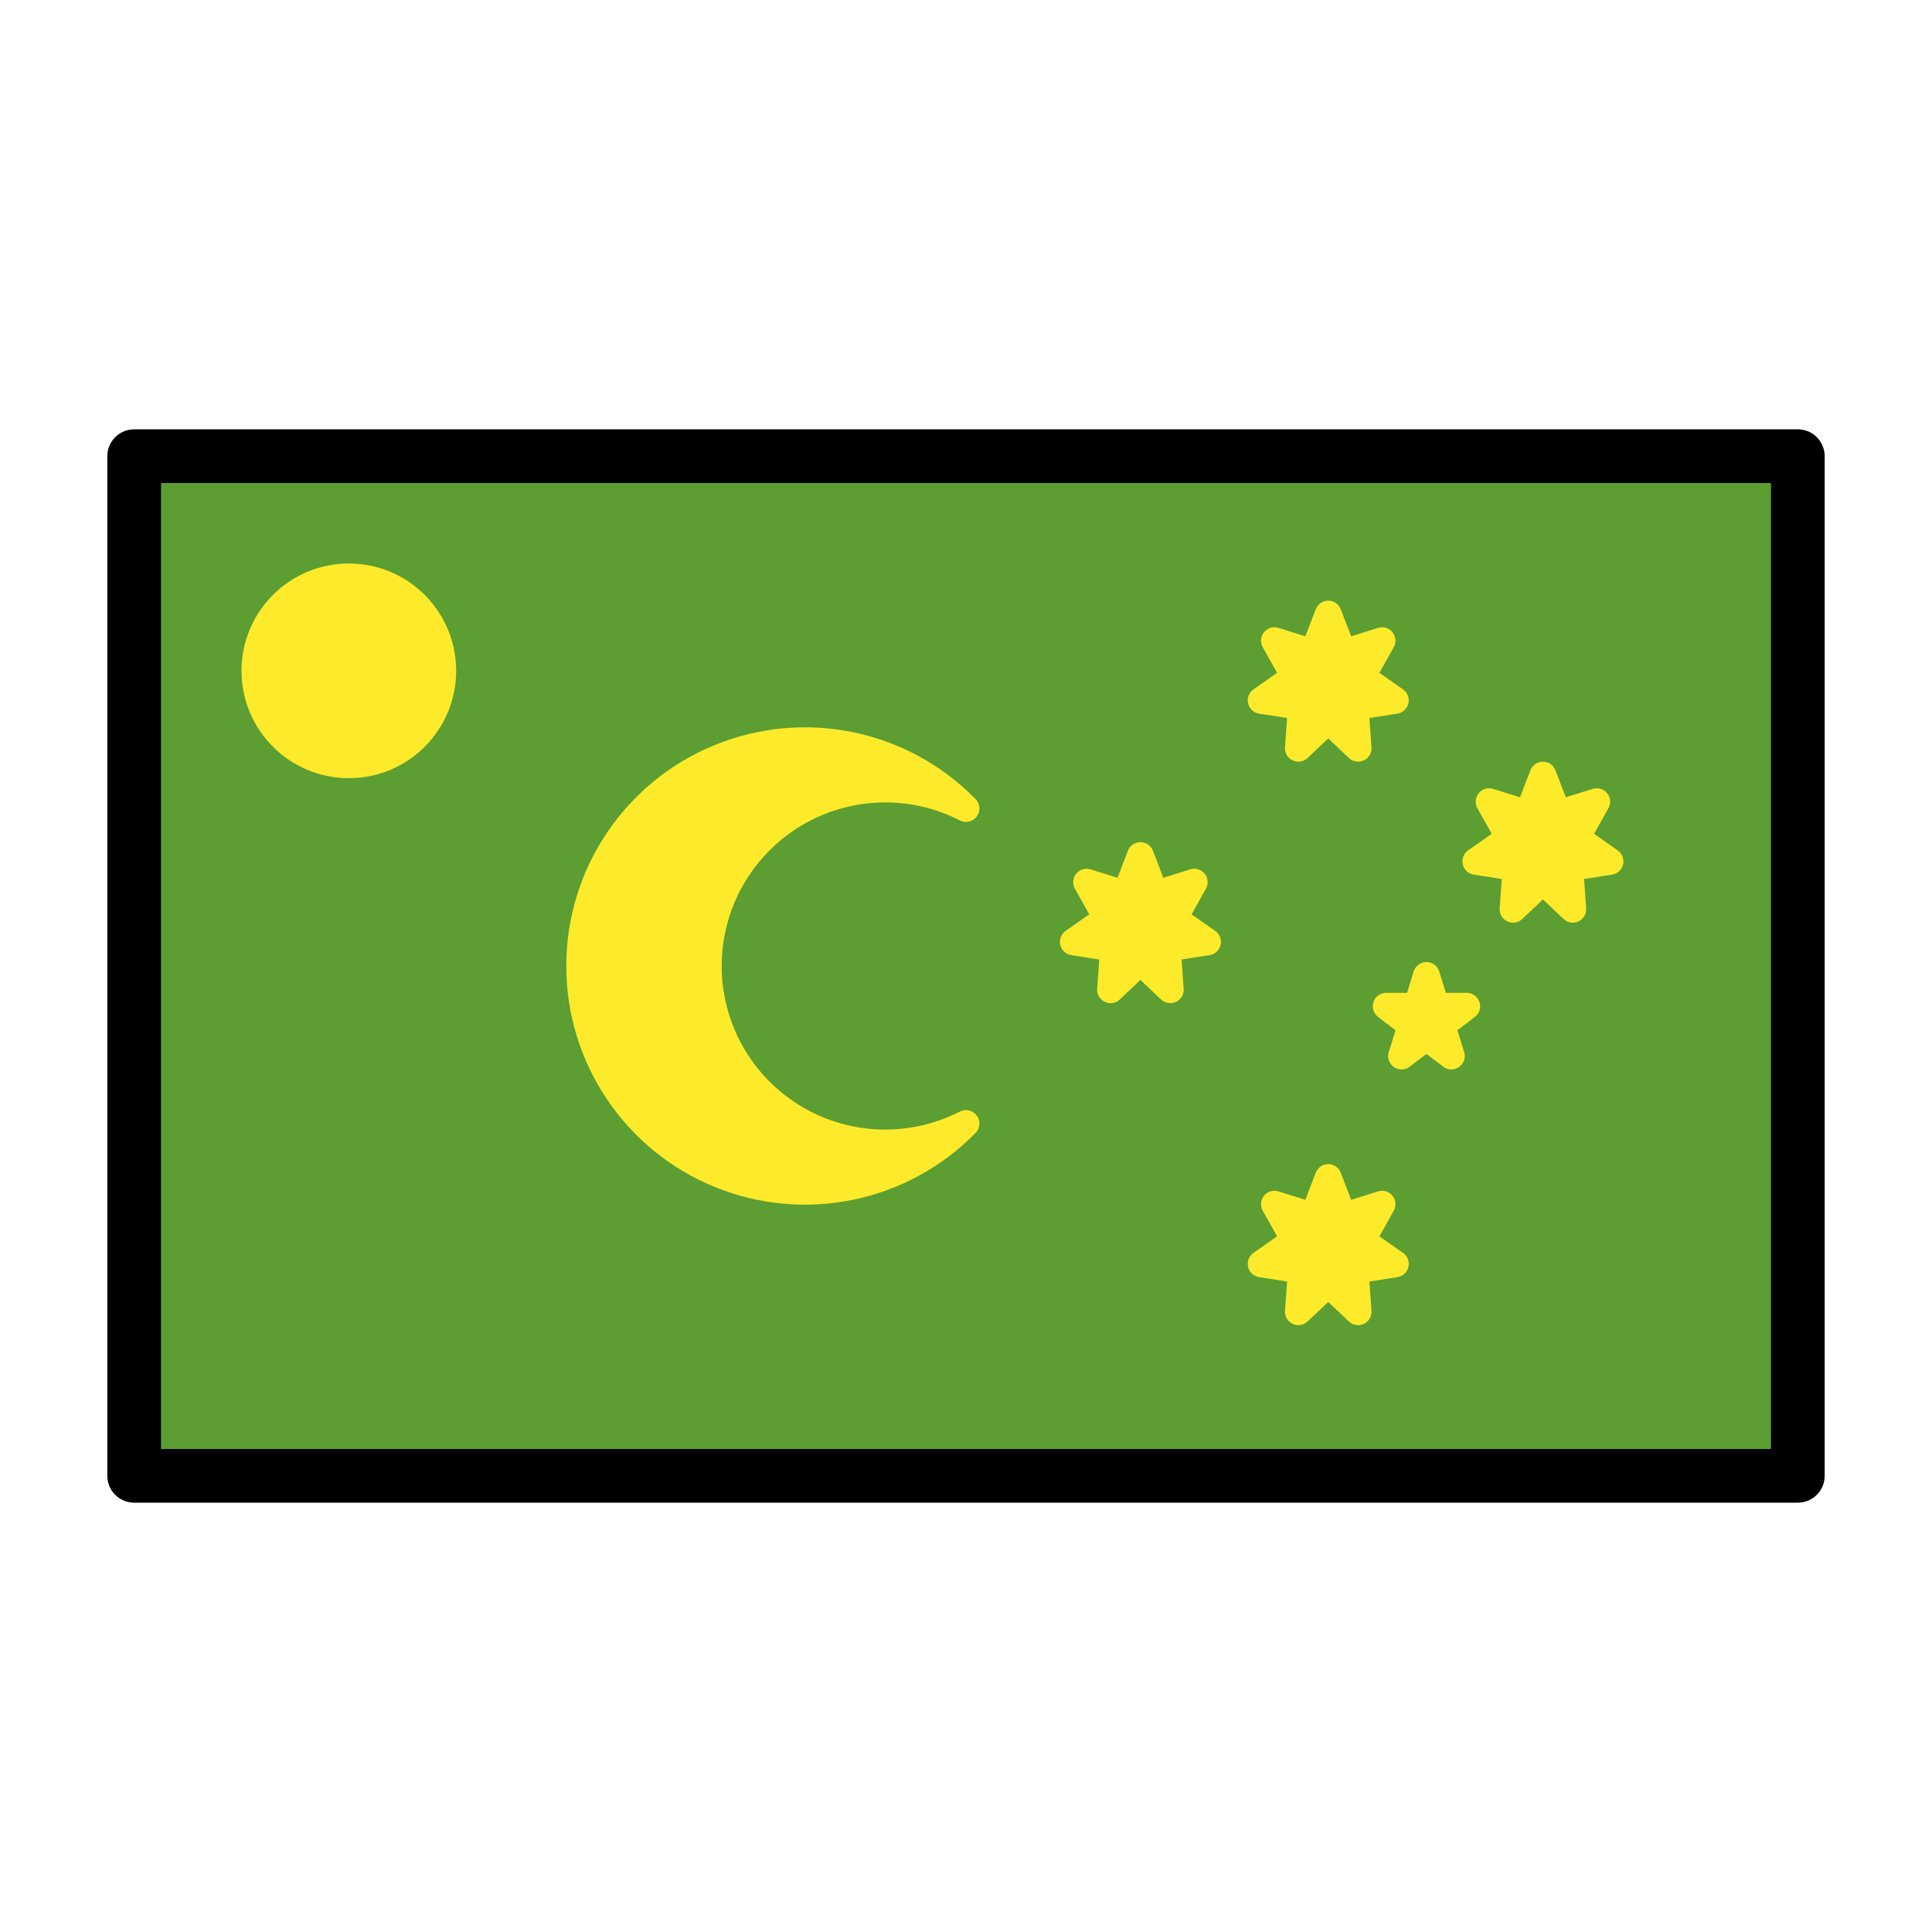
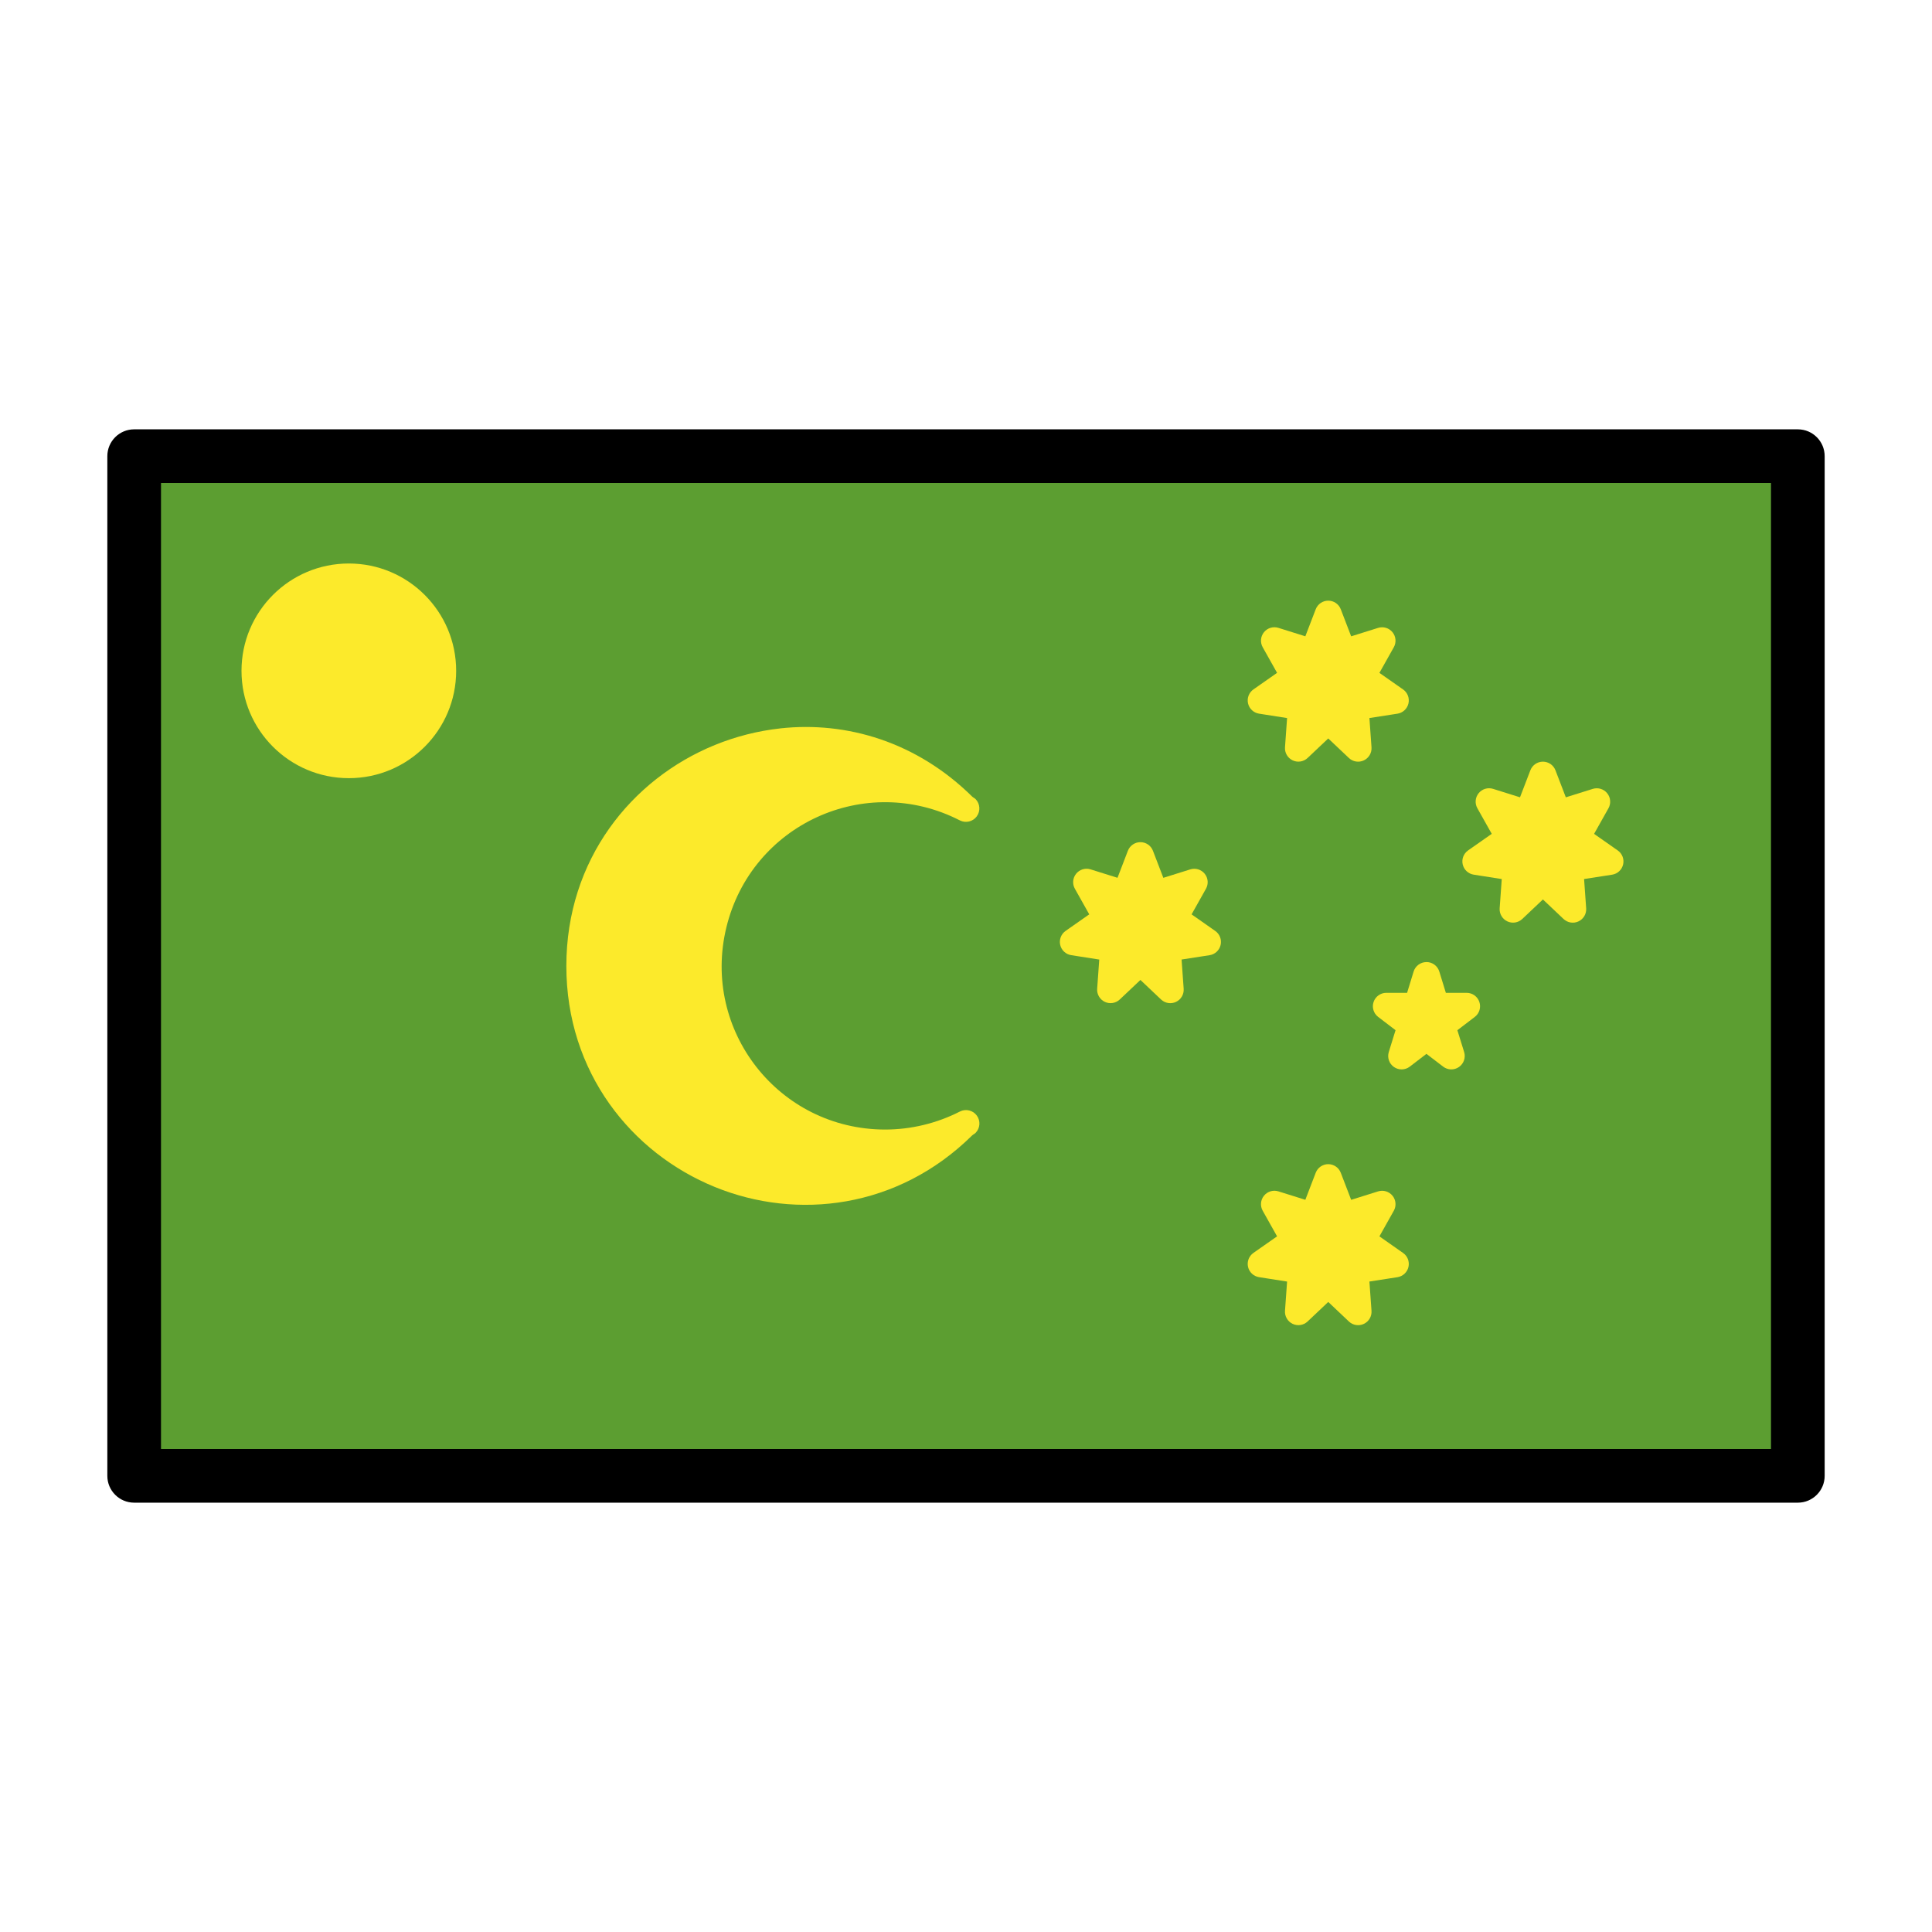
- <svg xmlns="http://www.w3.org/2000/svg" id="emoji" viewBox="0 0 72 72">
-   <g id="color">
-     <rect x="5" y="17" width="62" height="38" fill="#5c9e31" />
-     <polygon fill="#fcea2b" stroke="#fcea2b" stroke-linecap="round" stroke-linejoin="round" points="52.233 39.354 53.16 36.354 54.087 39.354 51.66 37.5 54.66 37.5 52.233 39.354" />
-     <polygon fill="#fcea2b" stroke="#fcea2b" stroke-linecap="round" stroke-linejoin="round" points="42.5 35.831 41.387 36.885 41.498 35.336 40 35.101 41.25 34.223 40.495 32.876 41.944 33.331 42.5 31.885 43.056 33.331 44.505 32.876 43.75 34.223 45 35.101 43.502 35.336 43.613 36.885 42.5 35.831" />
-     <polygon fill="#fcea2b" stroke="#fcea2b" stroke-linecap="round" stroke-linejoin="round" points="57.5 32.831 56.387 33.885 56.498 32.336 55 32.101 56.25 31.223 55.495 29.876 56.944 30.331 57.5 28.885 58.056 30.331 59.505 29.876 58.75 31.223 60 32.101 58.502 32.336 58.613 33.885 57.5 32.831" />
-     <polygon fill="#fcea2b" stroke="#fcea2b" stroke-linecap="round" stroke-linejoin="round" points="49.5 26.831 48.387 27.885 48.498 26.336 47 26.101 48.25 25.223 47.495 23.876 48.944 24.331 49.5 22.885 50.056 24.331 51.505 23.876 50.75 25.223 52 26.101 50.502 26.336 50.613 27.885 49.5 26.831" />
-     <polygon fill="#fcea2b" stroke="#fcea2b" stroke-linecap="round" stroke-linejoin="round" points="49.5 47.831 48.387 48.885 48.498 47.336 47 47.101 48.25 46.223 47.495 44.876 48.944 45.331 49.5 43.885 50.056 45.331 51.505 44.876 50.75 46.223 52 47.101 50.502 47.336 50.613 48.885 49.5 47.831" />
-     <circle cx="13" cy="25" r="4" fill="#fcea2b" />
-     <path fill="#fcea2b" stroke="#fcea2b" stroke-linecap="round" stroke-linejoin="round" d="M32.98,42.596A6.596,6.596,0,1,1,36,30.13,8.395,8.395,0,1,0,36,41.87,6.652,6.652,0,0,1,32.98,42.596Z" />
-   </g>
-   <g id="line">
-     <rect x="5" y="17" width="62" height="38" fill="none" stroke="#000" stroke-linecap="round" stroke-linejoin="round" stroke-width="2" />
-   </g>
+ <svg xmlns="http://www.w3.org/2000/svg" id="emoji" viewBox="0 0 72 72" version="1.1">
+   <defs id="defs94944" />
+   <path id="path95194" style="fill:#5c9e31" d="M 5,17 H 67 V 55 H 5 Z" />
+   <path style="color:#000000;fill:#fcea2b;stroke-linecap:round;stroke-linejoin:round" d="M 54.087,39.354 51.66,37.5 h 3 l -2.427,1.854 0.927,-3 z" id="path95167" />
+   <path style="color:#000000;fill:#fcea2b;stroke-linecap:round;stroke-linejoin:round" d="m 53.16,35.854 a 0.5,0.5 0 0 0 -0.479,0.354 L 52.438,37 h -0.777 a 0.5,0.5 0 0 0 -0.303,0.896 l 0.65,0.496 -0.252,0.814 a 0.5,0.5 0 0 0 0.781,0.545 l 0.623,-0.477 0.623,0.477 a 0.5,0.5 0 0 0 0.781,-0.545 L 54.312,38.393 54.963,37.896 A 0.5,0.5 0 0 0 54.66,37 h -0.777 l -0.244,-0.793 a 0.5,0.5 0 0 0 -0.479,-0.354 z" id="path95164" />
+   <path style="color:#000000;fill:#fcea2b;stroke-linecap:round;stroke-linejoin:round" d="M 41.498,35.336 40,35.101 l 1.25,-0.878 -0.755,-1.347 1.449,0.455 0.556,-1.446 0.556,1.446 1.449,-0.455 -0.755,1.347 1.25,0.878 -1.498,0.235 0.111,1.549 -1.113,-1.054 -1.113,1.054 z" id="path95173" />
+   <path style="color:#000000;fill:#fcea2b;stroke-linecap:round;stroke-linejoin:round" d="m 42.5,31.385 a 0.5,0.5 0 0 0 -0.467,0.32 l -0.387,1.008 -1.002,-0.314 a 0.5,0.5 0 0 0 -0.586,0.723 l 0.535,0.953 -0.881,0.617 a 0.5,0.5 0 0 0 0.209,0.904 l 1.045,0.164 -0.078,1.09 a 0.5,0.5 0 0 0 0.842,0.398 L 42.5,36.52 l 0.77,0.729 a 0.5,0.5 0 0 0 0.842,-0.398 l -0.078,-1.092 1.045,-0.162 a 0.5,0.5 0 0 0 0.209,-0.904 l -0.881,-0.617 0.535,-0.953 a 0.5,0.5 0 0 0 -0.586,-0.723 l -1.002,0.314 -0.387,-1.008 A 0.5,0.5 0 0 0 42.5,31.385 Z m 0,1.893 0.09,0.232 a 0.5,0.5 0 0 0 0.615,0.299 l 0.248,-0.078 -0.139,0.248 a 0.5,0.5 0 0 0 0.148,0.654 l 0.236,0.166 -0.275,0.043 a 0.5,0.5 0 0 0 -0.42,0.529 l 0.02,0.268 -0.18,-0.17 a 0.5,0.5 0 0 0 -0.688,0 l -0.18,0.17 0.02,-0.268 a 0.5,0.5 0 0 0 -0.42,-0.529 l -0.275,-0.043 0.236,-0.166 a 0.5,0.5 0 0 0 0.148,-0.654 l -0.139,-0.248 0.248,0.078 a 0.5,0.5 0 0 0 0.615,-0.299 z" id="path95170" />
+   <path style="color:#000000;fill:#fcea2b;stroke-linecap:round;stroke-linejoin:round" d="M 56.498,32.336 55,32.101 l 1.25,-0.878 -0.755,-1.347 1.449,0.455 0.556,-1.446 0.556,1.446 1.449,-0.455 -0.755,1.347 1.25,0.878 -1.498,0.235 0.111,1.549 -1.113,-1.054 -1.113,1.054 z" id="path95179" />
+   <path style="color:#000000;fill:#fcea2b;stroke-linecap:round;stroke-linejoin:round" d="m 57.5,28.385 a 0.5,0.5 0 0 0 -0.467,0.32 l -0.387,1.008 -1.002,-0.314 a 0.5,0.5 0 0 0 -0.586,0.723 l 0.535,0.953 -0.881,0.617 a 0.5,0.5 0 0 0 0.209,0.904 l 1.045,0.164 -0.078,1.09 a 0.5,0.5 0 0 0 0.842,0.398 L 57.5,33.52 l 0.77,0.729 a 0.5,0.5 0 0 0 0.842,-0.398 l -0.078,-1.092 1.045,-0.162 a 0.5,0.5 0 0 0 0.209,-0.904 l -0.881,-0.617 0.535,-0.953 a 0.5,0.5 0 0 0 -0.586,-0.723 l -1.002,0.314 -0.387,-1.008 A 0.5,0.5 0 0 0 57.5,28.385 Z m 0,1.893 0.09,0.232 a 0.5,0.5 0 0 0 0.615,0.299 l 0.248,-0.078 -0.139,0.248 a 0.5,0.5 0 0 0 0.148,0.654 l 0.236,0.166 -0.275,0.043 a 0.5,0.5 0 0 0 -0.42,0.529 l 0.02,0.268 -0.18,-0.17 a 0.5,0.5 0 0 0 -0.688,0 l -0.18,0.17 0.02,-0.268 a 0.5,0.5 0 0 0 -0.42,-0.529 l -0.275,-0.043 0.236,-0.166 a 0.5,0.5 0 0 0 0.148,-0.654 l -0.139,-0.248 0.248,0.078 a 0.5,0.5 0 0 0 0.615,-0.299 z" id="path95176" />
+   <path style="color:#000000;fill:#fcea2b;stroke-linecap:round;stroke-linejoin:round" d="M 48.498,26.336 47,26.101 l 1.25,-0.878 -0.755,-1.347 1.449,0.455 0.556,-1.446 0.556,1.446 1.449,-0.455 -0.755,1.347 1.25,0.878 -1.498,0.235 0.111,1.549 -1.113,-1.054 -1.113,1.054 z" id="path95185" />
+   <path style="color:#000000;fill:#fcea2b;stroke-linecap:round;stroke-linejoin:round" d="m 49.5,22.385 a 0.5,0.5 0 0 0 -0.467,0.32 l -0.387,1.008 -1.002,-0.314 a 0.5,0.5 0 0 0 -0.586,0.723 l 0.535,0.953 -0.881,0.617 a 0.5,0.5 0 0 0 0.209,0.904 l 1.045,0.164 -0.078,1.09 a 0.5,0.5 0 0 0 0.842,0.398 L 49.5,27.52 l 0.77,0.729 a 0.5,0.5 0 0 0 0.842,-0.398 l -0.078,-1.092 1.045,-0.162 a 0.5,0.5 0 0 0 0.209,-0.904 l -0.881,-0.617 0.535,-0.953 a 0.5,0.5 0 0 0 -0.586,-0.723 l -1.002,0.314 -0.387,-1.008 A 0.5,0.5 0 0 0 49.5,22.385 Z m 0,1.893 0.09,0.232 a 0.5,0.5 0 0 0 0.615,0.299 l 0.248,-0.078 -0.139,0.248 a 0.5,0.5 0 0 0 0.148,0.654 l 0.236,0.166 -0.275,0.043 a 0.5,0.5 0 0 0 -0.42,0.529 l 0.02,0.268 -0.18,-0.17 a 0.5,0.5 0 0 0 -0.688,0 l -0.18,0.17 0.02,-0.268 a 0.5,0.5 0 0 0 -0.42,-0.529 l -0.275,-0.043 0.236,-0.166 a 0.5,0.5 0 0 0 0.148,-0.654 l -0.139,-0.248 0.248,0.078 a 0.5,0.5 0 0 0 0.615,-0.299 z" id="path95182" />
+   <path style="color:#000000;fill:#fcea2b;stroke-linecap:round;stroke-linejoin:round" d="M 48.498,47.336 47,47.101 l 1.25,-0.878 -0.755,-1.347 1.449,0.455 0.556,-1.446 0.556,1.446 1.449,-0.455 -0.755,1.347 1.25,0.878 -1.498,0.235 0.111,1.549 -1.113,-1.054 -1.113,1.054 z" id="path95191" />
+   <path style="color:#000000;fill:#fcea2b;stroke-linecap:round;stroke-linejoin:round" d="m 49.5,43.385 a 0.5,0.5 0 0 0 -0.467,0.32 l -0.387,1.008 -1.002,-0.314 a 0.5,0.5 0 0 0 -0.586,0.723 l 0.535,0.953 -0.881,0.617 a 0.5,0.5 0 0 0 0.209,0.904 l 1.045,0.164 -0.078,1.09 a 0.5,0.5 0 0 0 0.842,0.398 L 49.5,48.52 l 0.77,0.729 a 0.5,0.5 0 0 0 0.842,-0.398 l -0.078,-1.092 1.045,-0.162 a 0.5,0.5 0 0 0 0.209,-0.904 l -0.881,-0.617 0.535,-0.953 a 0.5,0.5 0 0 0 -0.586,-0.723 l -1.002,0.314 -0.387,-1.008 A 0.5,0.5 0 0 0 49.5,43.385 Z m 0,1.893 0.09,0.232 a 0.5,0.5 0 0 0 0.615,0.299 l 0.248,-0.078 -0.139,0.248 a 0.5,0.5 0 0 0 0.148,0.654 l 0.236,0.166 -0.275,0.043 a 0.5,0.5 0 0 0 -0.42,0.529 l 0.02,0.268 -0.18,-0.17 a 0.5,0.5 0 0 0 -0.688,0 l -0.18,0.17 0.02,-0.268 a 0.5,0.5 0 0 0 -0.42,-0.529 l -0.275,-0.043 0.236,-0.166 a 0.5,0.5 0 0 0 0.148,-0.654 l -0.139,-0.248 0.248,0.078 a 0.5,0.5 0 0 0 0.615,-0.299 z" id="path95188" />
+   <path id="path95197" style="fill:#fcea2b" d="m 17,25 a 4,4 0 0 1 -4,4 4,4 0 0 1 -4,-4 4,4 0 0 1 4,-4 4,4 0 0 1 4,4 z" />
+   <path style="color:#000000;fill:#fcea2b;stroke-linecap:round;stroke-linejoin:round;-inkscape-stroke:none" d="M 32.98,42.596 A 6.596,6.596 0 1 1 36,30.13 a 8.395,8.395 0 1 0 0,11.74 6.652,6.652 0 0 1 -3.02,0.726 z" id="path95158" />
+   <path style="color:#000000;fill:#fcea2b;stroke-linecap:round;stroke-linejoin:round;-inkscape-stroke:none" d="m 29.082,27.145 c -0.84,0.092 -1.664,0.302 -2.441,0.619 -3.11,1.268 -5.535,4.272 -5.535,8.236 0,3.964 2.425,6.968 5.535,8.236 3.065,1.25 6.824,0.805 9.586,-1.92 0.041,-0.04 0.091,-0.057 0.131,-0.098 a 0.5,0.5 0 0 0 -0.584,-0.795 c -0.865,0.441 -1.822,0.672 -2.793,0.672 -3.955,-0.007 -6.843,-3.688 -5.912,-7.531 0.931,-3.843 5.184,-5.794 8.703,-3.99 a 0.5,0.5 0 0 0 0.586,-0.793 c -0.04,-0.04 -0.089,-0.056 -0.129,-0.096 -2.062,-2.035 -4.674,-2.811 -7.146,-2.541 z m 0.104,0.99 c 1.543,-0.174 3.138,0.128 4.598,0.945 -3.421,-0.383 -6.819,1.664 -7.688,5.25 -1.078,4.449 2.305,8.757 6.883,8.766 a 0.5,0.5 0 0 0 0.002,0 c 0.291,0 0.55,-0.166 0.838,-0.201 -2.172,1.232 -4.658,1.29 -6.801,0.416 C 24.246,42.18 22.105,39.559 22.105,36 c 0,-3.559 2.14,-6.18 4.912,-7.311 0.693,-0.283 1.424,-0.471 2.168,-0.555 z" id="path95155" />
+   <path style="color:#000000;fill:#000000;stroke-linecap:round;stroke-linejoin:round;-inkscape-stroke:none" d="m 5,16 a 1,1 0 0 0 -1,1 v 38 a 1,1 0 0 0 1,1 h 62 a 1,1 0 0 0 1,-1 V 17 a 1,1 0 0 0 -1,-1 z m 1,2 H 66 V 54 H 6 Z" id="path95161" />
</svg>
